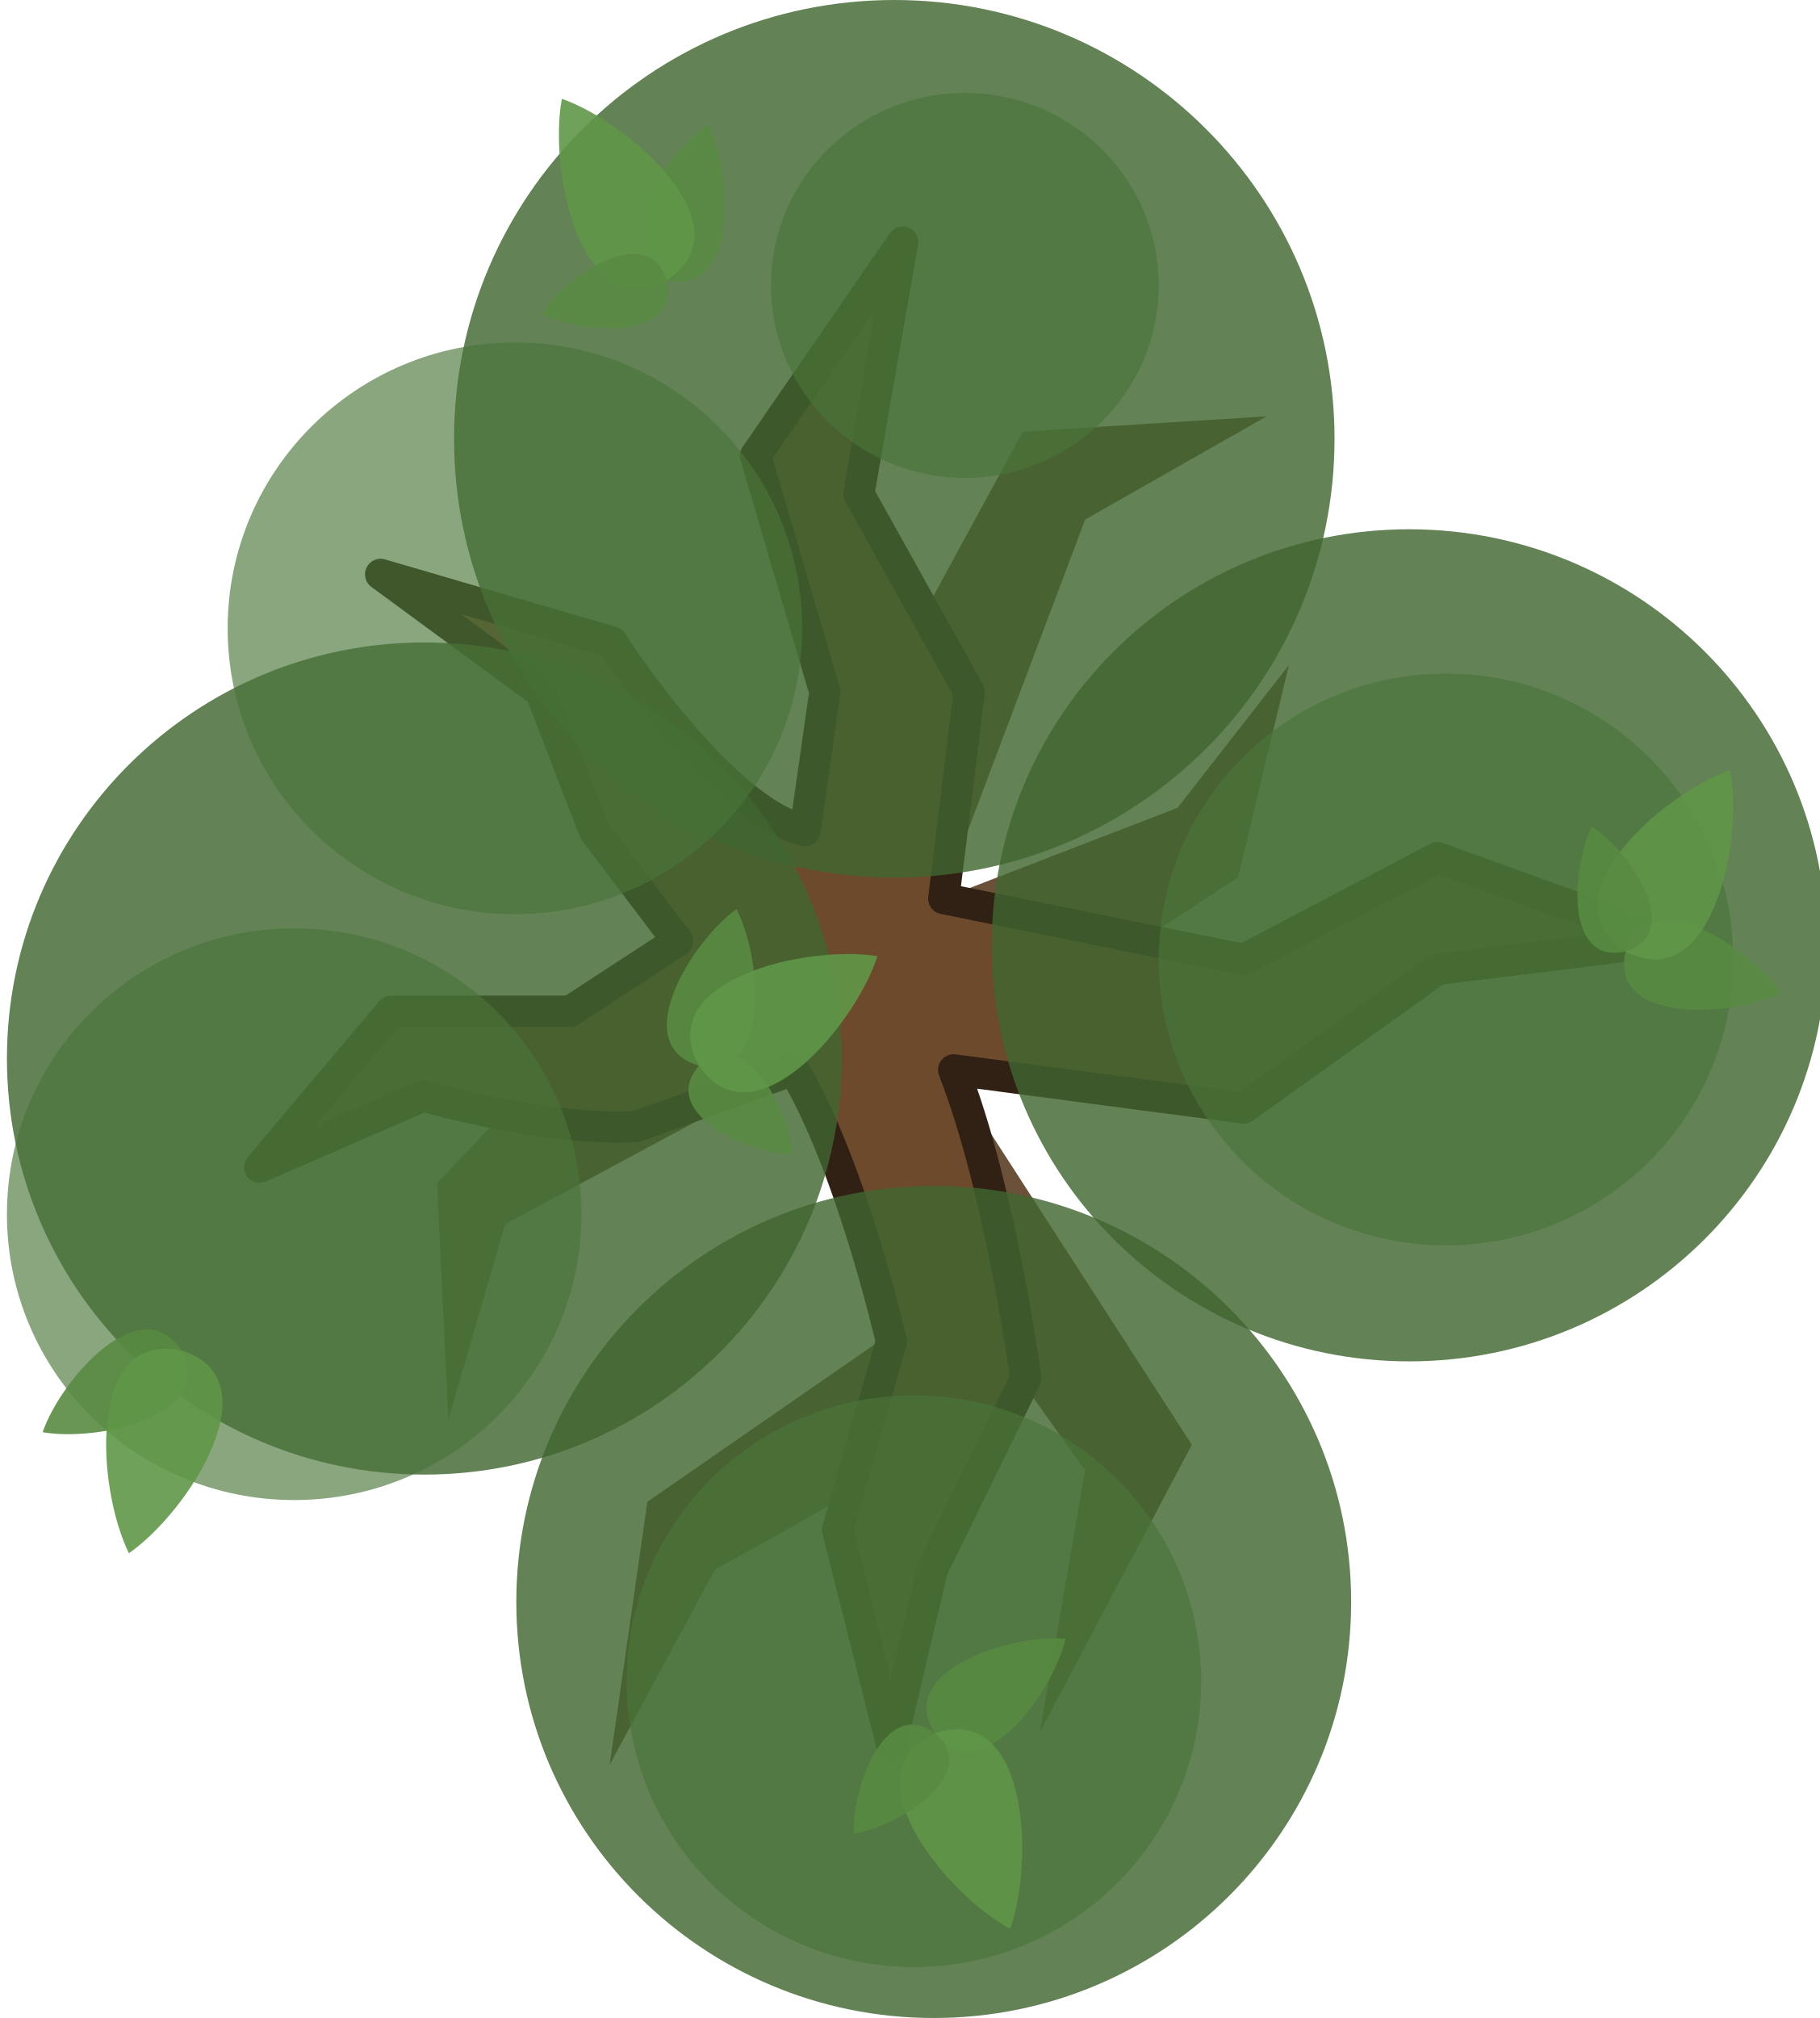
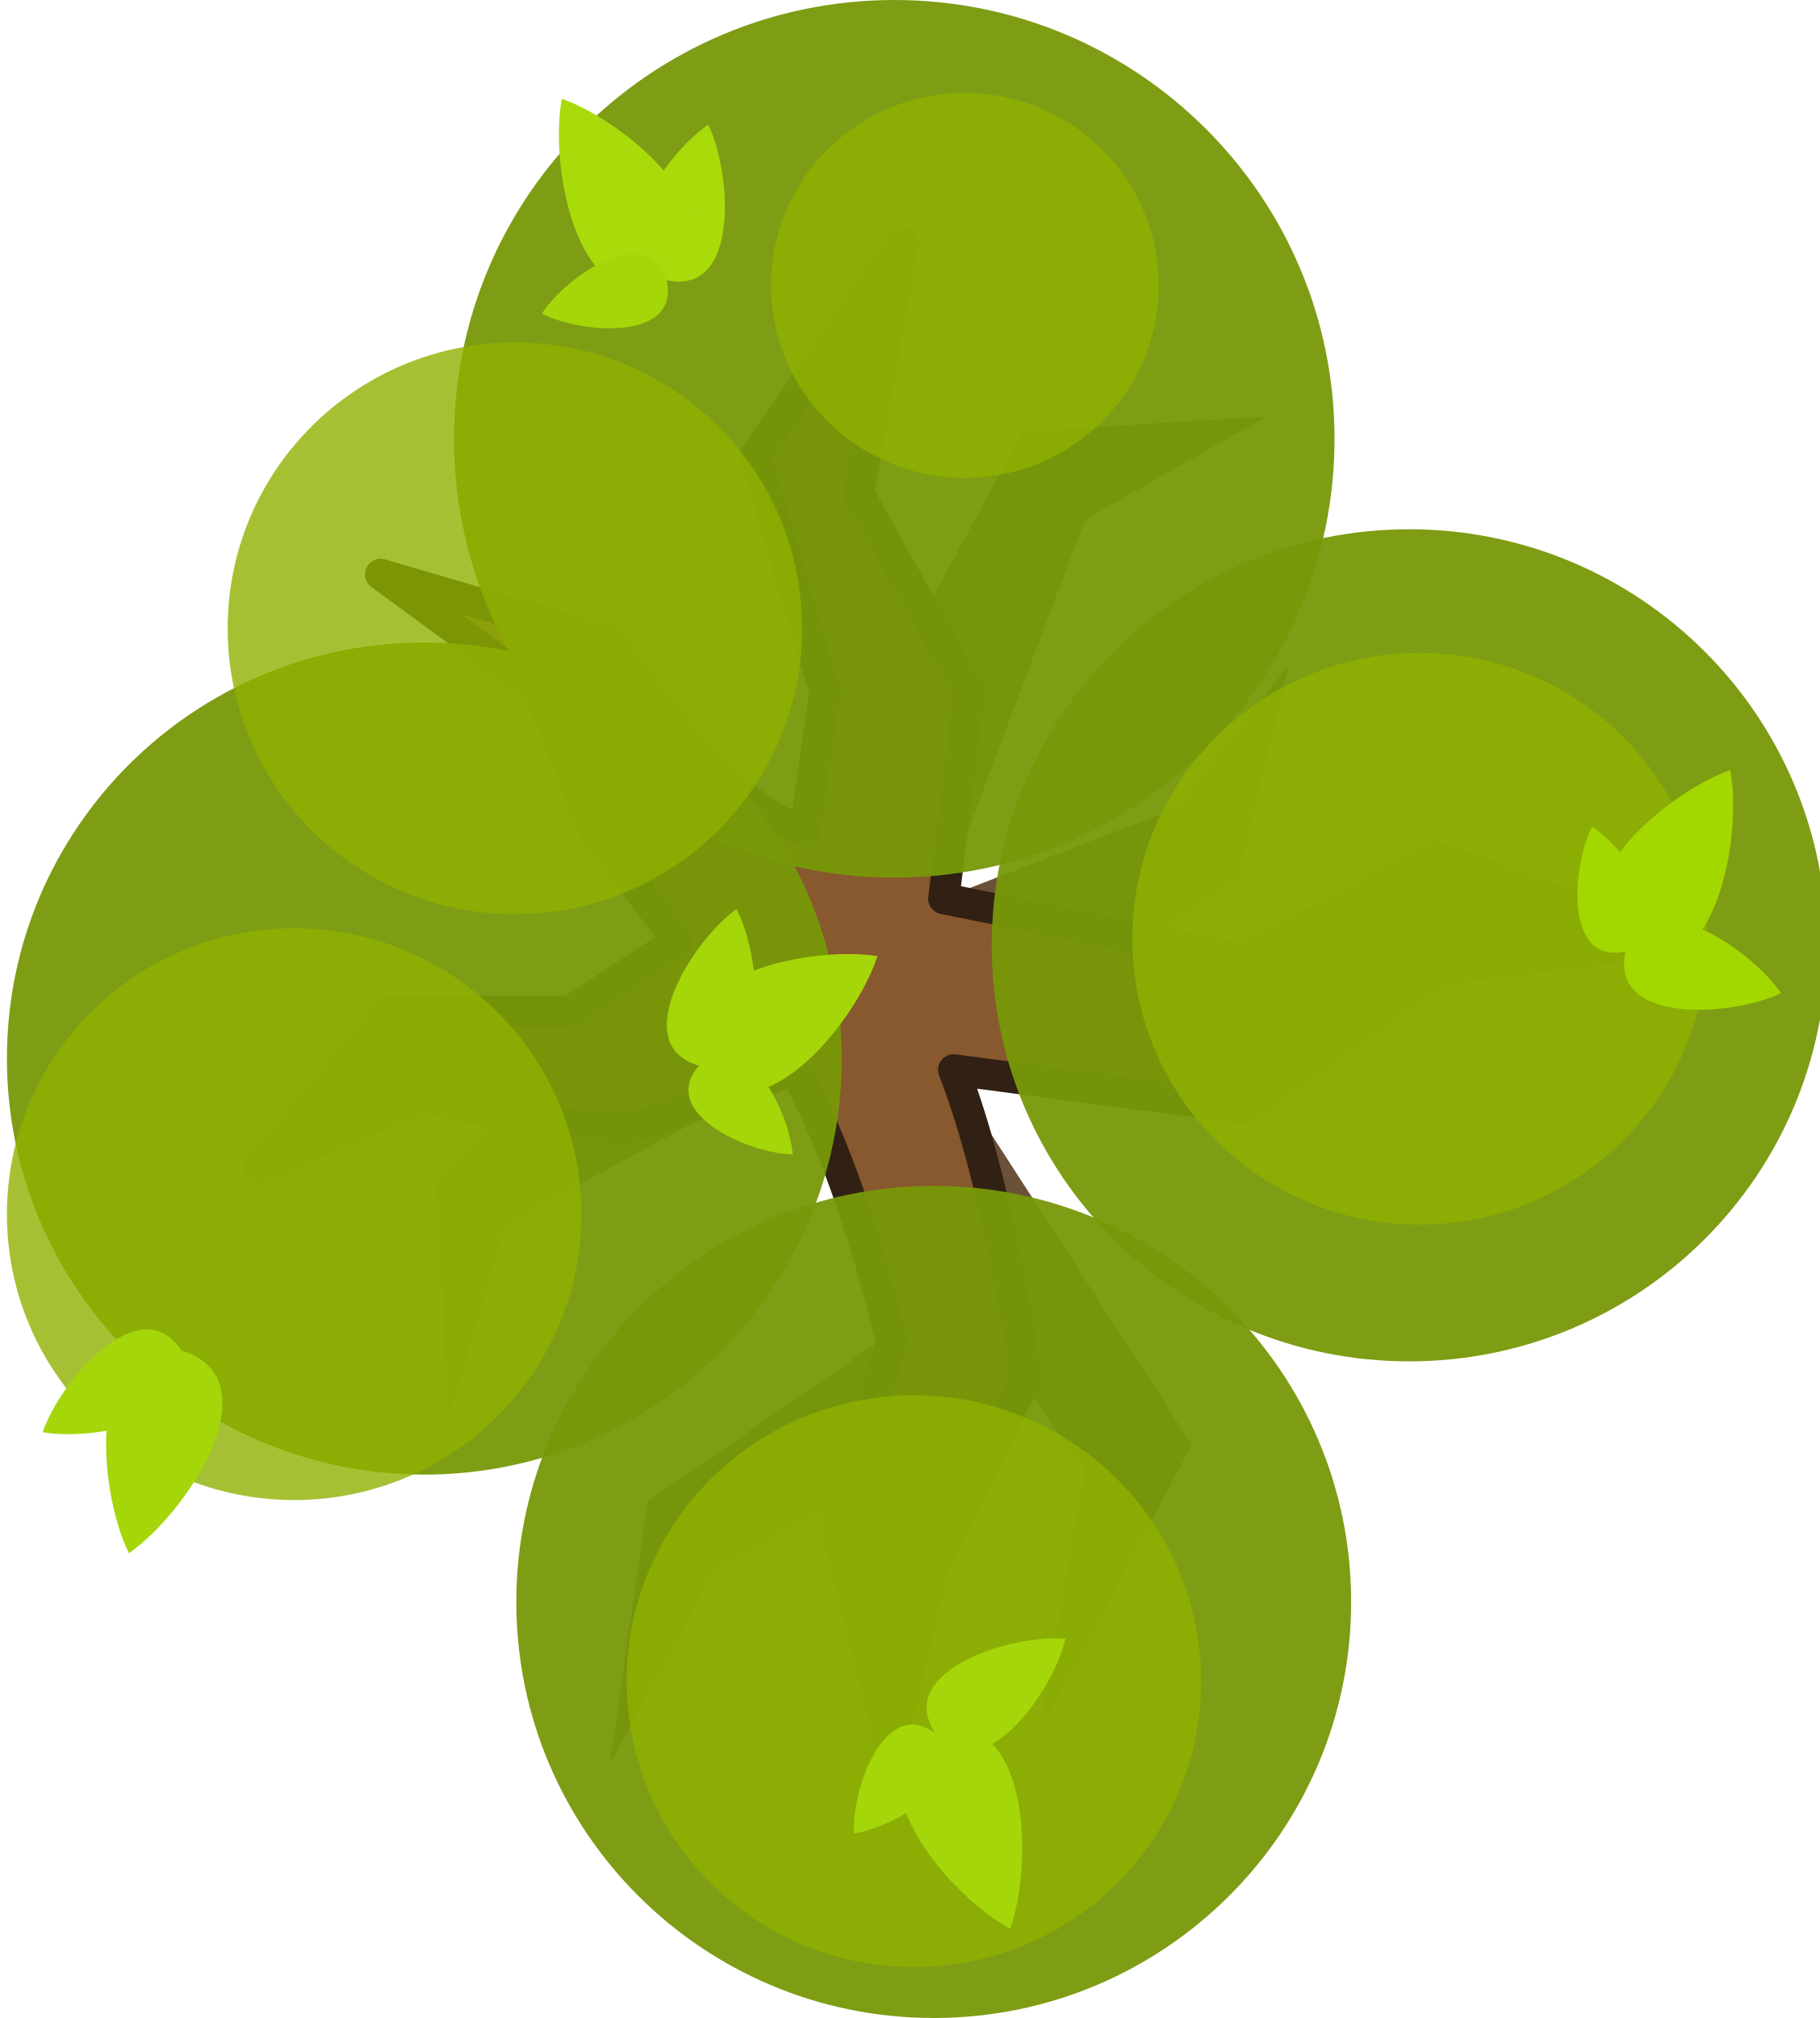
- <svg xmlns="http://www.w3.org/2000/svg" width="525" height="582.155" viewBox="0 0 525 582.155" fill="none" version="1.1" id="svg52">
+ <svg xmlns="http://www.w3.org/2000/svg" width="525" height="582.155" viewBox="0 0 525 582.155" fill="none" version="1.1" id="svg52" xml:space="preserve">
  <defs id="defs56" />
  <path d="M 295.119,124.514 232.249,240.047 c 0,0 -22.692,19.072 -36.742,31.843 -28.364,25.78 -69.401,69.402 -69.401,69.402 l 3.266,68.176 16.352,-56.319 82.852,-44.517 31.434,73.892 -73.223,50.699 -10.876,75.855 30.381,-56.35 c 0,0 38.735,-21.027 56.576,-32.646 18.971,-12.356 29.802,-24.495 29.802,-24.495 l 20.411,28.576 -13.062,75.524 43.838,-82.891 -70.375,-108.981 83.69,-54.705 14.697,-61.237 -32.118,41.163 -67.901,26.197 41.232,-109.351 52.334,-29.771 z" fill="#5b3e24" id="path2" style="stroke-width:2.053;opacity:0.9" />
-   <path d="m 232.271,239.638 5.716,-40.008 -20.004,-68.176 42.458,-61.645 -12.656,72.667 31.843,57.154 -7.348,59.602 86.548,17.555 55.929,-29.393 66.544,24.086 -66.544,8.166 -55.929,40.008 -83.69,-11.024 c 13.598,34.902 20.819,88.997 20.819,88.997 l -26.944,55.114 -11.839,50.213 -15.514,-61.645 15.514,-54.297 c 0,0 -11.42,-50.426 -28.17,-78.382 l -45.314,16.331 c -25.755,1.546 -61.579,-8.769 -61.579,-8.769 l -47.223,20.532 37.984,-45.008 h 51.631 l 31.026,-20.236 -24.086,-31.841 -15.432,-40.008 -46.197,-33.94 66.729,19.505 c 0,0 30.798,48.251 55.727,54.443 z" fill="#6d4a2c" stroke="#1b1917" stroke-width="12.319" stroke-miterlimit="16" stroke-linejoin="round" id="path4" style="stroke:#312114;stroke-opacity:1;stroke-width:9;stroke-miterlimit:16;stroke-dasharray:none" />
-   <path opacity="0.95" d="m 122.432,425.39 c 66.513,0 120.432,-53.736 120.432,-120.023 0,-66.287 -53.919,-120.024 -120.432,-120.024 C 55.919,185.343 2,239.08 2,305.367 2,371.654 55.919,425.39 122.432,425.39 Z" fill="#3a4f3f" id="path6" style="stroke-width:2.053;fill:#416631;fill-opacity:0.852" />
-   <path opacity="0.95" d="m 258.02,253.173 c 70.149,0 127.016,-56.675 127.016,-126.587 0,-69.911 -56.867,-126.586 -127.016,-126.586 -70.149,0 -127.016,56.675 -127.016,126.586 0,69.911 56.867,126.587 127.016,126.587 z" fill="#3a4f3f" id="path8" style="stroke-width:2.053;fill:#416631;fill-opacity:0.852" />
-   <path opacity="0.95" d="m 269.399,582.155 c 66.513,0 120.432,-53.736 120.432,-120.023 0,-66.287 -53.919,-120.023 -120.432,-120.023 -66.513,0 -120.432,53.736 -120.432,120.023 0,66.287 53.919,120.023 120.432,120.023 z" fill="#3a4f3f" id="path10" style="stroke-width:2.053;fill:#416631;fill-opacity:0.852" />
-   <path opacity="0.95" d="m 406.568,392.73 c 66.513,0 120.432,-53.736 120.432,-120.023 0,-66.287 -53.919,-120.024 -120.432,-120.024 -66.513,0 -120.432,53.737 -120.432,120.024 0,66.287 53.919,120.023 120.432,120.023 z" fill="#3a4f3f" id="path12" style="stroke-width:2.053;fill:#416631;fill-opacity:0.852" />
-   <path opacity="0.85" d="m 148.559,263.724 c 45.77,0 82.872,-36.92 82.872,-82.465 0,-45.544 -37.103,-82.465 -82.872,-82.465 -45.77,0 -82.873,36.921 -82.873,82.465 0,45.544 37.104,82.465 82.873,82.465 z" fill="#485e52" id="path14" style="stroke-width:2.053;fill:#4a7538;fill-opacity:0.804;opacity:0.8" />
-   <path opacity="0.85" d="m 263.683,567.456 c 45.77,0 82.873,-36.92 82.873,-82.464 0,-45.544 -37.103,-82.466 -82.873,-82.466 -45.77,0 -82.873,36.922 -82.873,82.466 0,45.544 37.104,82.464 82.873,82.464 z" fill="#485e52" id="path16" style="stroke-width:2.053;fill:#4a7538;fill-opacity:0.804;opacity:0.8" />
-   <path opacity="0.85" d="m 417.183,359.253 c 45.77,0 82.873,-36.92 82.873,-82.464 0,-45.544 -37.103,-82.465 -82.873,-82.465 -45.77,0 -82.873,36.922 -82.873,82.465 0,45.544 37.103,82.464 82.873,82.464 z" fill="#485e52" id="path18" style="stroke-width:2.053;fill:#4a7538;fill-opacity:0.804;opacity:0.8" />
-   <path opacity="0.85" d="m 278.382,137.854 c 30.888,0 55.929,-24.858 55.929,-55.521 0,-30.664 -25.041,-55.521 -55.929,-55.521 -30.89,0 -55.931,24.858 -55.931,55.521 0,30.663 25.041,55.521 55.931,55.521 z" fill="#485e52" id="path20" style="stroke-width:2.053;fill:#4a7538;fill-opacity:0.804;opacity:0.8" />
-   <path opacity="0.85" d="m 84.873,432.736 c 45.77,0 82.873,-36.92 82.873,-82.464 0,-45.546 -37.104,-82.466 -82.873,-82.466 C 39.104,267.806 2,304.726 2,350.272 c 0,45.544 37.104,82.464 82.873,82.464 z" fill="#485e52" id="path22" style="stroke-width:2.053;fill:#4a7538;fill-opacity:0.804;opacity:0.8" />
-   <path d="m 12.31,413.159 c 15.837,2.817 50.094,-4.591 40.026,-23.564 -11.703,-18.013 -34.807,8.342 -40.031,23.556 l -0.008,0.004 c 0.003,0 0.011,0.002 0.013,0.004 z" fill="#77a37a" id="path24" style="stroke-width:2.053;fill:#588a42;fill-opacity:0.897" />
-   <path d="m 37.195,448.088 0.004,-0.014 c 17.209,-11.96 41.957,-50.26 15.138,-58.479 -27.438,-5.831 -24.391,39.666 -15.15,58.475 l -0.004,0.014 c 0.001,-0.002 0.005,-0.004 0.007,-0.006 10e-4,0.004 0.003,0.006 0.005,0.01 z" fill="#5f926a" id="path26" style="stroke-width:2.053;fill:#609648;fill-opacity:0.898" />
-   <path d="m 307.432,472.74 c -3.745,15.643 -24.228,44.084 -37.598,27.272 -11.833,-17.926 21.561,-28.572 37.592,-27.281 l 0.008,-0.006 c 0,0.004 -0.002,0.012 -0.002,0.014 z" fill="#5f926a" id="path28" style="stroke-width:2.053;fill:#588a42;fill-opacity:0.897" />
-   <path d="m 291.444,556.437 -0.006,-0.012 c -18.442,-9.954 -47.33,-45.234 -21.604,-56.411 26.611,-8.874 28.689,36.68 21.616,56.405 l 0.006,0.014 c -0.002,-0.002 -0.006,-0.004 -0.008,-0.004 0,0.004 -0.002,0.006 -0.004,0.008 z" fill="#587e60" id="path30" style="stroke-width:2.053;fill:#609648;fill-opacity:0.898" />
-   <path d="m 246.362,528.953 0.006,-0.008 c -0.645,-13.14 9.001,-39.682 23.466,-28.931 13.506,11.931 -10.469,26.854 -23.46,28.938 0,0 -0.008,0 -0.012,0.002 z" fill="#77a37a" id="path32" style="stroke-width:2.053;fill:#588a42;fill-opacity:0.897" />
-   <path d="m 204.335,35.948 -0.002,0.008 c -13.267,9.095 -32.499,38.396 -12.016,44.867 20.974,4.638 18.968,-30.354 12.026,-44.864 -0.002,-0.003 -0.006,-0.007 -0.008,-0.01 z" fill="#5f926a" id="path34" style="stroke-width:2.053;fill:#588a42;fill-opacity:0.897" />
-   <path d="m 162.101,28.501 0.007,0.013 c -3.886,20.593 5.322,65.253 30.208,52.31 23.652,-15.08 -10.421,-45.385 -30.197,-52.316 l -0.007,-0.013 c 2.1e-4,0.002 -4.1e-4,0.007 -8.2e-4,0.009 -0.004,-0.003 -0.006,-0.003 -0.01,-0.003 z" fill="#587e60" id="path36" style="stroke-width:2.053;fill:#609648;fill-opacity:0.898" />
-   <path d="m 156.326,90.472 0.008,-0.003 c 11.738,5.942 39.907,7.943 35.982,-9.646 -5.395,-17.194 -28.79,-1.376 -35.984,9.638 -8.2e-4,0.001 -0.003,0.008 -0.006,0.01 z" fill="#77a37a" id="path38" style="stroke-width:2.053;fill:#588a42;fill-opacity:0.897" />
-   <path d="m 212.493,262.24 c 7.328,14.321 10.266,49.246 -10.825,45.17 -20.648,-5.923 -2.204,-35.725 10.815,-45.172 l 0.002,-0.006 c 0.002,0.002 0.006,0.008 0.008,0.008 z" fill="#5f926a" id="path40" style="stroke-width:2.053;fill:#588a42;fill-opacity:0.897" />
-   <path d="m 228.705,333.05 -0.006,-0.006 c -13.151,-0.372 -38.866,-12.044 -27.031,-25.632 12.94,-12.543 25.964,12.514 27.038,25.626 0,0.002 0,0.008 0,0.012 z" fill="#77a37a" id="path42" style="stroke-width:2.053;fill:#588a42;fill-opacity:0.897" />
-   <path d="m 253.173,275.821 -0.016,0.006 c -6.402,19.955 -35.787,54.824 -51.492,31.584 -13.602,-24.534 30.796,-34.929 51.486,-31.594 l 0.014,-0.008 c 0,0.002 -0.002,0.008 -0.002,0.008 0.004,0 0.008,0.002 0.01,0.004 z" fill="#587e60" id="path44" style="stroke-width:2.053;fill:#609648;fill-opacity:0.898" />
-   <path d="m 513.86,286.492 c -9.096,-13.268 -38.397,-32.5 -44.866,-12.017 -4.638,20.973 30.352,18.969 44.864,12.028 l 0.006,0.002 c 0,-0.004 -0.004,-0.01 -0.004,-0.012 z" fill="#5f926a" id="path46" style="stroke-width:2.053;fill:#588a42;fill-opacity:0.897" />
-   <path d="m 499.198,222.145 -0.008,0.014 c -19.776,6.93 -53.851,37.235 -30.198,52.315 24.887,12.943 34.093,-31.718 30.209,-52.309 l 0.008,-0.014 c -0.002,0.002 -0.006,0.004 -0.008,0.004 0,-0.004 -0.002,-0.006 -0.002,-0.01 z" fill="#587e60" id="path48" style="stroke-width:2.053;fill:#609648;fill-opacity:0.898" />
-   <path d="m 459.343,238.484 0.002,0.008 c -5.942,11.736 -7.942,39.906 9.646,35.982 17.195,-5.396 1.378,-28.792 -9.638,-35.986 l -0.002,-0.006 c 0.002,-0.002 0,0 0,0 -0.002,-0.002 -0.006,0.004 -0.008,0.002 z" fill="#77a37a" id="path50" style="stroke-width:2.053;fill:#588a42;fill-opacity:0.897" />
+   <path d="m 232.271,239.638 5.716,-40.008 -20.004,-68.176 42.458,-61.645 -12.656,72.667 31.843,57.154 -7.348,59.602 86.548,17.555 55.929,-29.393 66.544,24.086 -66.544,8.166 -55.929,40.008 -83.69,-11.024 c 13.598,34.902 20.819,88.997 20.819,88.997 l -26.944,55.114 -11.839,50.213 -15.514,-61.645 15.514,-54.297 c 0,0 -11.42,-50.426 -28.17,-78.382 l -45.314,16.331 c -25.755,1.546 -61.579,-8.769 -61.579,-8.769 l -47.223,20.532 37.984,-45.008 h 51.631 l 31.026,-20.236 -24.086,-31.841 -15.432,-40.008 -46.197,-33.94 66.729,19.505 c 0,0 30.798,48.251 55.727,54.443 z" fill="#6d4a2c" stroke="#1b1917" stroke-width="12.319" stroke-miterlimit="16" stroke-linejoin="round" id="path4" style="stroke:#312114;stroke-opacity:1;stroke-width:9;stroke-miterlimit:16;stroke-dasharray:none;fill:#88582e;fill-opacity:1" />
+   <path opacity="0.95" d="m 122.432,425.39 c 66.513,0 120.432,-53.736 120.432,-120.023 0,-66.287 -53.919,-120.024 -120.432,-120.024 C 55.919,185.343 2,239.08 2,305.367 2,371.654 55.919,425.39 122.432,425.39 Z" fill="#3a4f3f" id="path6" style="stroke-width:2.053;fill:#789808;fill-opacity:1" />
+   <path opacity="0.95" d="m 258.02,253.173 c 70.149,0 127.016,-56.675 127.016,-126.587 0,-69.911 -56.867,-126.586 -127.016,-126.586 -70.149,0 -127.016,56.675 -127.016,126.586 0,69.911 56.867,126.587 127.016,126.587 z" fill="#3a4f3f" id="path8" style="stroke-width:2.053;fill:#789808;fill-opacity:1" />
+   <path opacity="0.95" d="m 269.399,582.155 c 66.513,0 120.432,-53.736 120.432,-120.023 0,-66.287 -53.919,-120.023 -120.432,-120.023 -66.513,0 -120.432,53.736 -120.432,120.023 0,66.287 53.919,120.023 120.432,120.023 z" fill="#3a4f3f" id="path10" style="stroke-width:2.053;fill:#789808;fill-opacity:1" />
+   <path opacity="0.95" d="m 406.568,392.73 c 66.513,0 120.432,-53.736 120.432,-120.023 0,-66.287 -53.919,-120.024 -120.432,-120.024 -66.513,0 -120.432,53.737 -120.432,120.024 0,66.287 53.919,120.023 120.432,120.023 z" fill="#3a4f3f" id="path12" style="stroke-width:2.053;fill:#789808;fill-opacity:1" />
+   <path opacity="0.85" d="m 148.559,263.724 c 45.77,0 82.872,-36.92 82.872,-82.465 0,-45.544 -37.103,-82.465 -82.872,-82.465 -45.77,0 -82.873,36.921 -82.873,82.465 0,45.544 37.104,82.465 82.873,82.465 z" fill="#485e52" id="path14" style="stroke-width:2.053;fill:#8fb200;fill-opacity:1;opacity:0.8" />
+   <path opacity="0.85" d="m 409.6,353.275 c 45.77,0 82.872,-36.92 82.872,-82.465 0,-45.544 -37.103,-82.465 -82.872,-82.465 -45.77,0 -82.873,36.921 -82.873,82.465 0,45.544 37.104,82.465 82.873,82.465 z" fill="#485e52" id="path14-3" style="opacity:0.8;fill:#8fb200;fill-opacity:1;stroke-width:2.053" />
+   <path opacity="0.85" d="m 263.683,567.456 c 45.77,0 82.873,-36.92 82.873,-82.464 0,-45.544 -37.103,-82.466 -82.873,-82.466 -45.77,0 -82.873,36.922 -82.873,82.466 0,45.544 37.104,82.464 82.873,82.464 z" fill="#485e52" id="path16" style="stroke-width:2.053;fill:#8fb200;fill-opacity:1;opacity:0.8" />
+   <path opacity="0.85" d="m 278.382,137.854 c 30.888,0 55.929,-24.858 55.929,-55.521 0,-30.664 -25.041,-55.521 -55.929,-55.521 -30.89,0 -55.931,24.858 -55.931,55.521 0,30.663 25.041,55.521 55.931,55.521 z" fill="#485e52" id="path20" style="stroke-width:2.053;fill:#8fb200;fill-opacity:1;opacity:0.8" />
+   <path opacity="0.85" d="m 84.873,432.736 c 45.77,0 82.873,-36.92 82.873,-82.464 0,-45.546 -37.104,-82.466 -82.873,-82.466 C 39.104,267.806 2,304.726 2,350.272 c 0,45.544 37.104,82.464 82.873,82.464 z" fill="#485e52" id="path22" style="stroke-width:2.053;fill:#8fb200;fill-opacity:1;opacity:0.8" />
+   <path d="m 12.31,413.159 c 15.837,2.817 50.094,-4.591 40.026,-23.564 -11.703,-18.013 -34.807,8.342 -40.031,23.556 l -0.008,0.004 c 0.003,0 0.011,0.002 0.013,0.004 z" fill="#77a37a" id="path24" style="stroke-width:2.053;fill:#a4d609;fill-opacity:1" />
+   <path d="m 37.195,448.088 0.004,-0.014 c 17.209,-11.96 41.957,-50.26 15.138,-58.479 -27.438,-5.831 -24.391,39.666 -15.15,58.475 l -0.004,0.014 c 0.001,-0.002 0.005,-0.004 0.007,-0.006 10e-4,0.004 0.003,0.006 0.005,0.01 z" fill="#5f926a" id="path26" style="stroke-width:2.053;fill:#a4d609;fill-opacity:1" />
+   <path d="m 307.432,472.74 c -3.745,15.643 -24.228,44.084 -37.598,27.272 -11.833,-17.926 21.561,-28.572 37.592,-27.281 l 0.008,-0.006 c 0,0.004 -0.002,0.012 -0.002,0.014 z" fill="#5f926a" id="path28" style="stroke-width:2.053;fill:#a4d609;fill-opacity:1" />
+   <path d="m 291.444,556.437 -0.006,-0.012 c -18.442,-9.954 -47.33,-45.234 -21.604,-56.411 26.611,-8.874 28.689,36.68 21.616,56.405 l 0.006,0.014 c -0.002,-0.002 -0.006,-0.004 -0.008,-0.004 0,0.004 -0.002,0.006 -0.004,0.008 z" fill="#587e60" id="path30" style="stroke-width:2.053;fill:#a4d609;fill-opacity:1" />
+   <path d="m 246.362,528.953 0.006,-0.008 c -0.645,-13.14 9.001,-39.682 23.466,-28.931 13.506,11.931 -10.469,26.854 -23.46,28.938 0,0 -0.008,0 -0.012,0.002 z" fill="#77a37a" id="path32" style="stroke-width:2.053;fill:#a4d609;fill-opacity:1" />
+   <path d="m 204.335,35.948 -0.002,0.008 c -13.267,9.095 -32.499,38.396 -12.016,44.867 20.974,4.638 18.968,-30.354 12.026,-44.864 -0.002,-0.003 -0.006,-0.007 -0.008,-0.01 z" fill="#5f926a" id="path34" style="stroke-width:2.053;fill:#a9db0b;fill-opacity:1" />
+   <path d="m 162.101,28.501 0.007,0.013 c -3.886,20.593 5.322,65.253 30.208,52.31 23.652,-15.08 -10.421,-45.385 -30.197,-52.316 l -0.007,-0.013 c 2.1e-4,0.002 -4.1e-4,0.007 -8.2e-4,0.009 -0.004,-0.003 -0.006,-0.003 -0.01,-0.003 z" fill="#587e60" id="path36" style="stroke-width:2.053;fill:#a9db0b;fill-opacity:1" />
+   <path d="m 156.326,90.472 0.008,-0.003 c 11.738,5.942 39.907,7.943 35.982,-9.646 -5.395,-17.194 -28.79,-1.376 -35.984,9.638 -8.2e-4,0.001 -0.003,0.008 -0.006,0.01 z" fill="#77a37a" id="path38" style="stroke-width:2.053;fill:#a4d609;fill-opacity:1" />
+   <path d="m 212.493,262.24 c 7.328,14.321 10.266,49.246 -10.825,45.17 -20.648,-5.923 -2.204,-35.725 10.815,-45.172 l 0.002,-0.006 c 0.002,0.002 0.006,0.008 0.008,0.008 z" fill="#5f926a" id="path40" style="stroke-width:2.053;fill:#a4d609;fill-opacity:1" />
+   <path d="m 228.705,333.05 -0.006,-0.006 c -13.151,-0.372 -38.866,-12.044 -27.031,-25.632 12.94,-12.543 25.964,12.514 27.038,25.626 0,0.002 0,0.008 0,0.012 z" fill="#77a37a" id="path42" style="stroke-width:2.053;fill:#a4d609;fill-opacity:1" />
+   <path d="m 253.173,275.821 -0.016,0.006 c -6.402,19.955 -35.787,54.824 -51.492,31.584 -13.602,-24.534 30.796,-34.929 51.486,-31.594 l 0.014,-0.008 c 0,0.002 -0.002,0.008 -0.002,0.008 0.004,0 0.008,0.002 0.01,0.004 z" fill="#587e60" id="path44" style="stroke-width:2.053;fill:#a4d609;fill-opacity:1" />
+   <path d="m 513.86,286.492 c -9.096,-13.268 -38.397,-32.5 -44.866,-12.017 -4.638,20.973 30.352,18.969 44.864,12.028 l 0.006,0.002 c 0,-0.004 -0.004,-0.01 -0.004,-0.012 z" fill="#5f926a" id="path46" style="stroke-width:2.053;fill:#a3d700;fill-opacity:1" />
+   <path d="m 499.198,222.145 -0.008,0.014 c -19.776,6.93 -53.851,37.235 -30.198,52.315 24.887,12.943 34.093,-31.718 30.209,-52.309 l 0.008,-0.014 c -0.002,0.002 -0.006,0.004 -0.008,0.004 0,-0.004 -0.002,-0.006 -0.002,-0.01 z" fill="#587e60" id="path48" style="stroke-width:2.053;fill:#a3d700;fill-opacity:1" />
+   <path d="m 459.343,238.484 0.002,0.008 c -5.942,11.736 -7.942,39.906 9.646,35.982 17.195,-5.396 1.378,-28.792 -9.638,-35.986 l -0.002,-0.006 c 0.002,-0.002 0,0 0,0 -0.002,-0.002 -0.006,0.004 -0.008,0.002 z" fill="#77a37a" id="path50" style="stroke-width:2.053;fill:#a3d700;fill-opacity:1" />
</svg>
